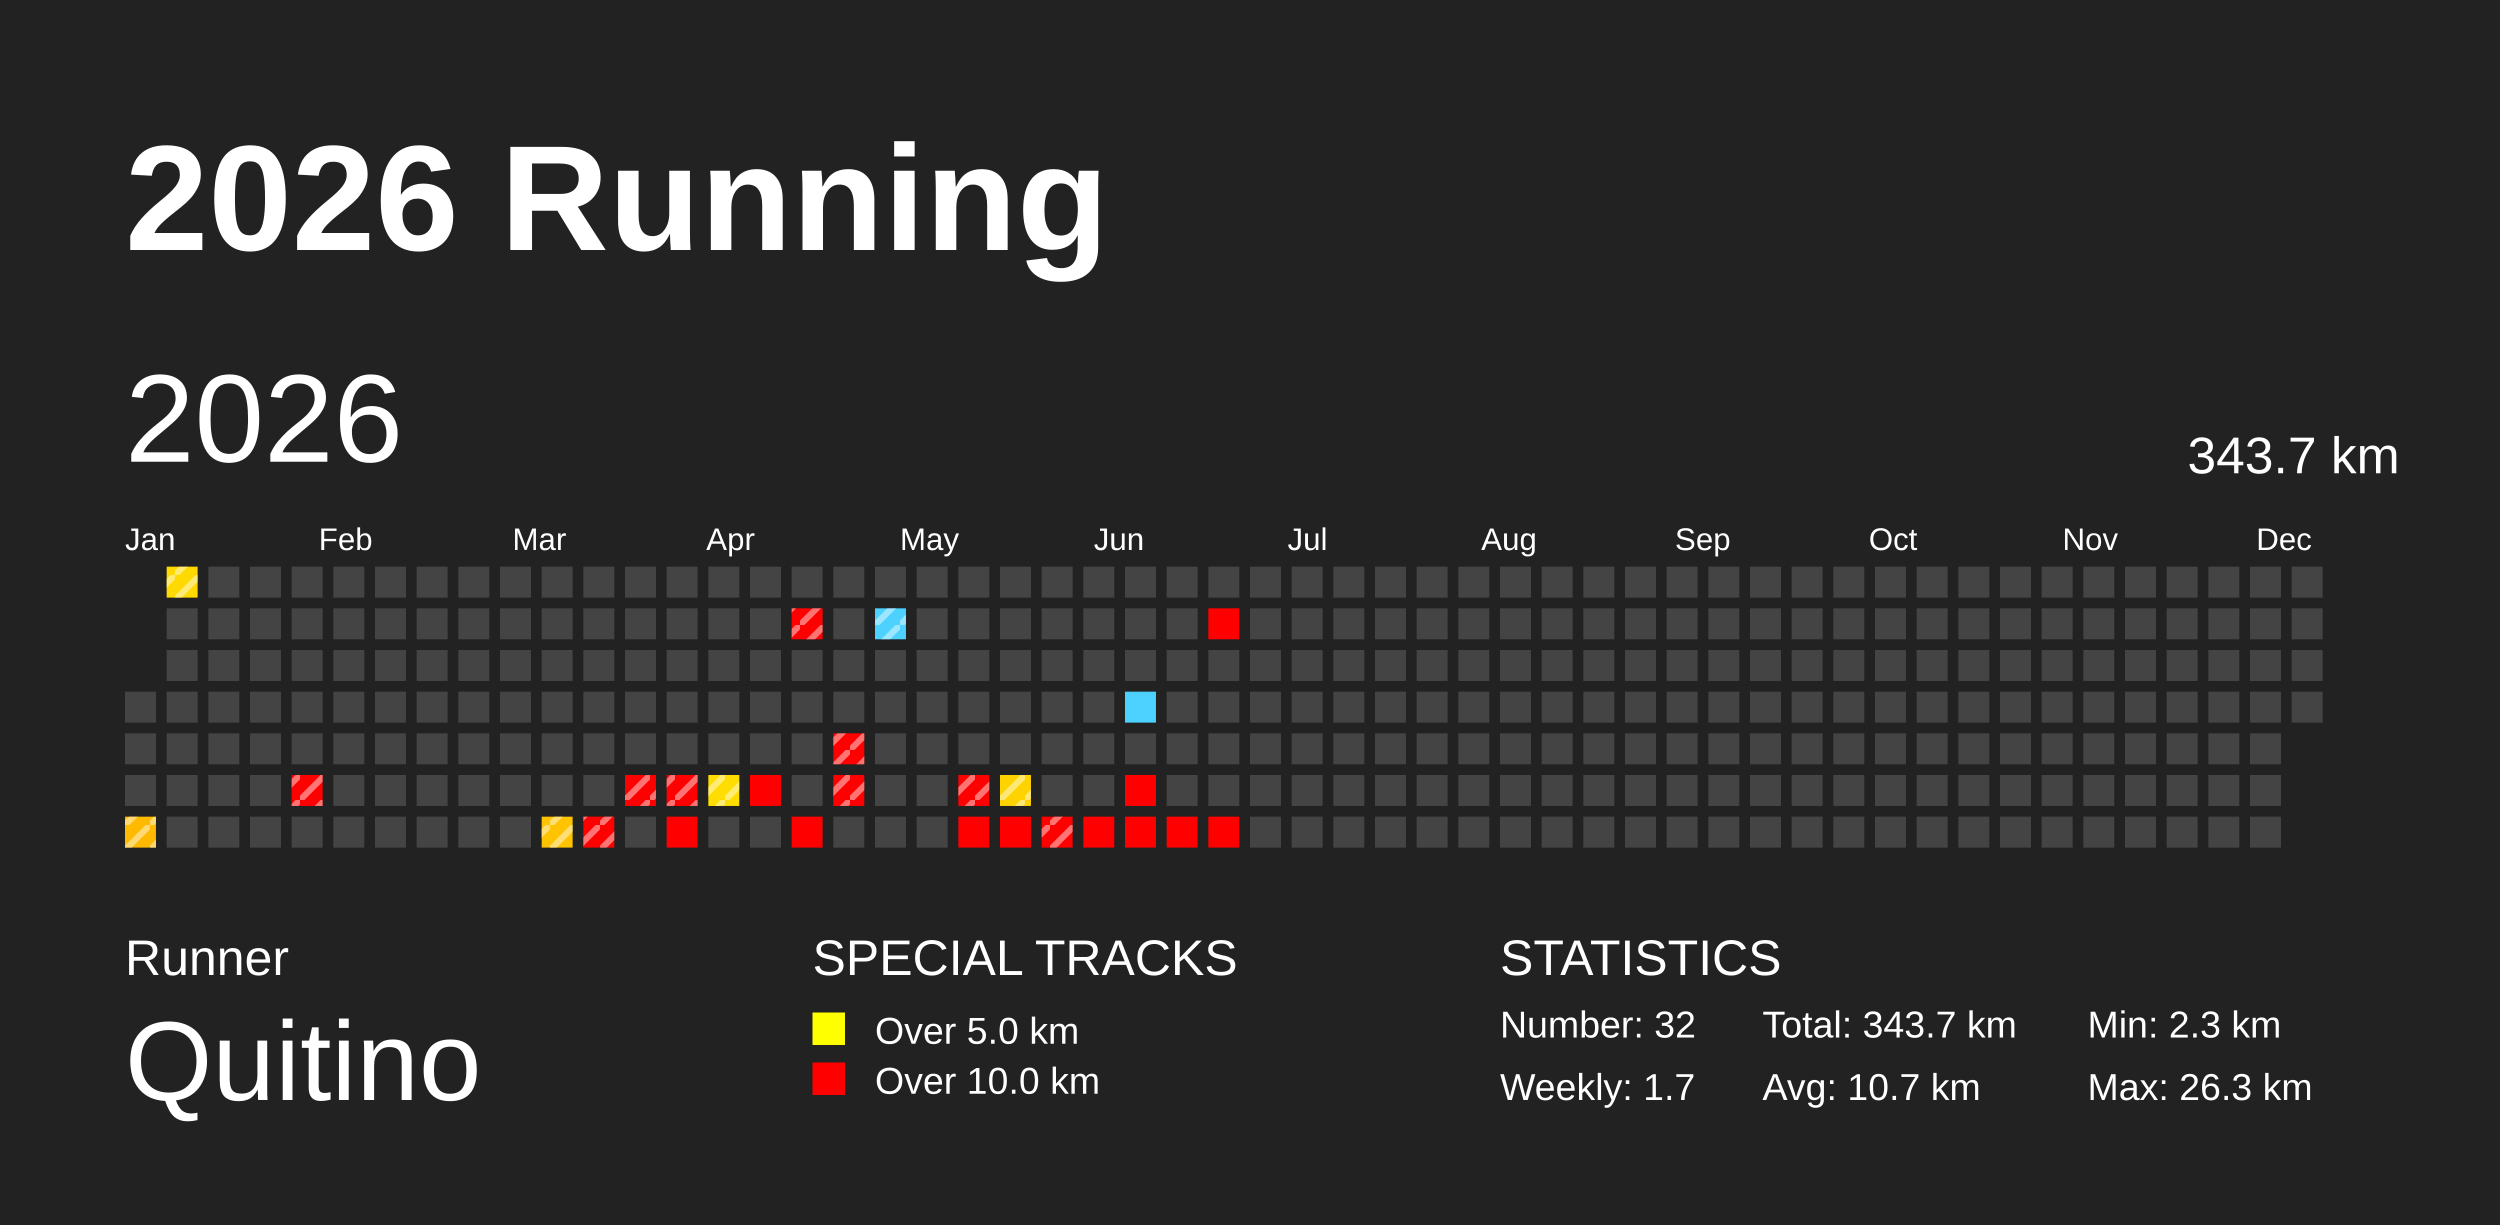
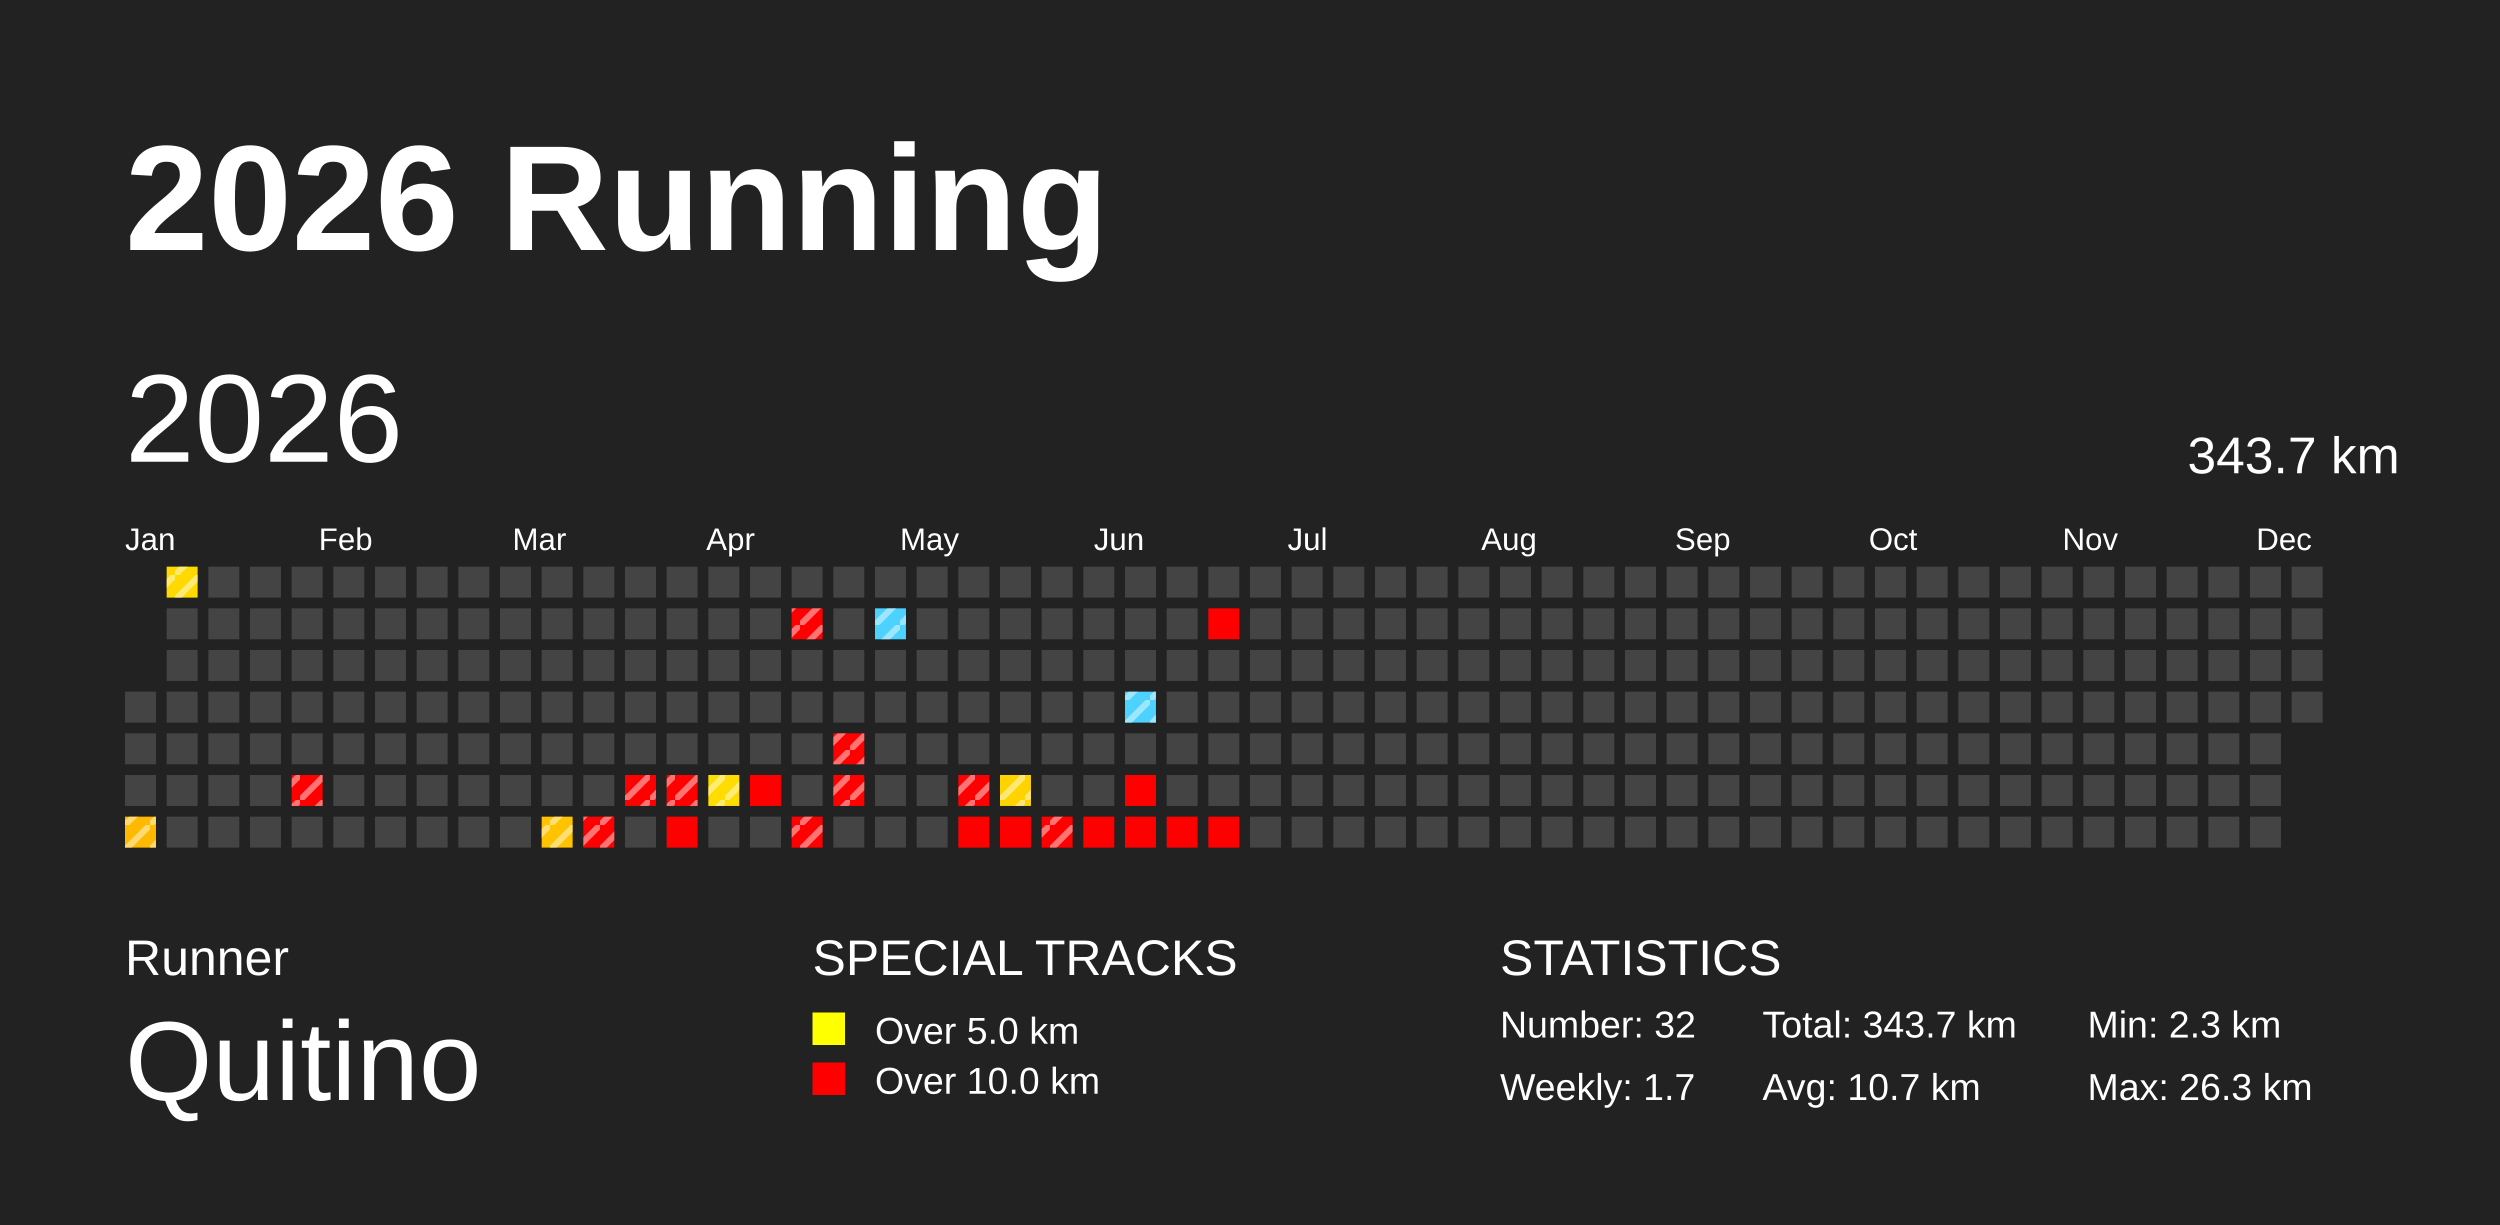
<svg xmlns="http://www.w3.org/2000/svg" baseProfile="full" height="98mm" version="1.1" viewBox="0,0,200,98" width="200mm">
  <defs>
    <pattern height="2" id="indoor-stripe" patternUnits="userSpaceOnUse" width="2">
      <line stroke="white" stroke-opacity="0.45" stroke-width="0.5" x1="0" x2="2" y1="2" y2="0" />
    </pattern>
  </defs>
  <rect fill="#222222" height="98" width="200" x="0" y="0" />
  <text fill="#FFFFFF" style="font-size:12px; font-family:Arial; font-weight:bold;" x="10" y="20">2026 Running</text>
  <text fill="#FFFFFF" style="font-size:4px; font-family:Arial" x="10" y="78">Runner</text>
  <text fill="#FFFFFF" style="font-size:9px; font-family:Arial" x="10" y="88">Quitino</text>
  <text fill="#FFFFFF" style="font-size:4px; font-family:Arial" x="65" y="78">SPECIAL TRACKS</text>
  <rect fill="yellow" height="2.6" width="2.6" x="65" y="81" />
  <text fill="#FFFFFF" style="font-size:3px; font-family:Arial" x="70" y="83.5">Over 5.0 km</text>
  <rect fill="red" height="2.6" width="2.6" x="65" y="85" />
  <text fill="#FFFFFF" style="font-size:3px; font-family:Arial" x="70" y="87.5">Over 10.0 km</text>
  <text fill="#FFFFFF" style="font-size:4px; font-family:Arial" x="120" y="78">STATISTICS</text>
  <text fill="#FFFFFF" style="font-size:3px; font-family:Arial" x="120" y="83">Number: 32</text>
  <text fill="#FFFFFF" style="font-size:3px; font-family:Arial" x="120" y="88">Weekly: 1.7</text>
  <text fill="#FFFFFF" style="font-size:3px; font-family:Arial" x="141" y="83">Total: 343.7 km</text>
  <text fill="#FFFFFF" style="font-size:3px; font-family:Arial" x="141" y="88">Avg: 10.7 km</text>
  <text fill="#FFFFFF" style="font-size:3px; font-family:Arial" x="167" y="83">Min: 2.3 km</text>
  <text fill="#FFFFFF" style="font-size:3px; font-family:Arial" x="167" y="88">Max: 26.3 km</text>
  <text dominant-baseline="hanging" fill="#FFFFFF" style="font-size:10.0px; font-family:Arial;" x="10" y="30">2026</text>
  <text dominant-baseline="hanging" fill="#FFFFFF" style="font-size:4.125px; font-family:Arial;" x="175" y="35">343.7 km</text>
  <text fill="#FFFFFF" style="font-size:2.5px; font-family:Arial" x="10.0" y="44">Jan</text>
  <text fill="#FFFFFF" style="font-size:2.5px; font-family:Arial" x="25.5" y="44">Feb</text>
  <text fill="#FFFFFF" style="font-size:2.5px; font-family:Arial" x="41.0" y="44">Mar</text>
  <text fill="#FFFFFF" style="font-size:2.5px; font-family:Arial" x="56.5" y="44">Apr</text>
  <text fill="#FFFFFF" style="font-size:2.5px; font-family:Arial" x="72.0" y="44">May</text>
  <text fill="#FFFFFF" style="font-size:2.5px; font-family:Arial" x="87.5" y="44">Jun</text>
  <text fill="#FFFFFF" style="font-size:2.5px; font-family:Arial" x="103.0" y="44">Jul</text>
  <text fill="#FFFFFF" style="font-size:2.5px; font-family:Arial" x="118.5" y="44">Aug</text>
  <text fill="#FFFFFF" style="font-size:2.5px; font-family:Arial" x="134.0" y="44">Sep</text>
  <text fill="#FFFFFF" style="font-size:2.5px; font-family:Arial" x="149.5" y="44">Oct</text>
  <text fill="#FFFFFF" style="font-size:2.5px; font-family:Arial" x="165.0" y="44">Nov</text>
  <text fill="#FFFFFF" style="font-size:2.5px; font-family:Arial" x="180.5" y="44">Dec</text>
  <rect fill="#444444" height="2.476" width="2.476" x="10" y="55.333" />
  <rect fill="#444444" height="2.476" width="2.476" x="10" y="58.667" />
  <rect fill="#444444" height="2.476" width="2.476" x="10" y="62" />
  <rect fill="#ffba00" height="2.476" width="2.476" x="10" y="65.333" />
  <rect fill="url(#indoor-stripe)" height="2.476" width="2.476" x="10" y="65.333" />
  <rect fill="#ffd900" height="2.476" width="2.476" x="13.333" y="45.333" />
  <rect fill="url(#indoor-stripe)" height="2.476" width="2.476" x="13.333" y="45.333" />
  <rect fill="#444444" height="2.476" width="2.476" x="13.333" y="48.667" />
  <rect fill="#444444" height="2.476" width="2.476" x="13.333" y="52" />
  <rect fill="#444444" height="2.476" width="2.476" x="13.333" y="55.333" />
  <rect fill="#444444" height="2.476" width="2.476" x="13.333" y="58.667" />
  <rect fill="#444444" height="2.476" width="2.476" x="13.333" y="62" />
  <rect fill="#444444" height="2.476" width="2.476" x="13.333" y="65.333" />
  <rect fill="#444444" height="2.476" width="2.476" x="16.667" y="45.333" />
  <rect fill="#444444" height="2.476" width="2.476" x="16.667" y="48.667" />
  <rect fill="#444444" height="2.476" width="2.476" x="16.667" y="52" />
  <rect fill="#444444" height="2.476" width="2.476" x="16.667" y="55.333" />
  <rect fill="#444444" height="2.476" width="2.476" x="16.667" y="58.667" />
  <rect fill="#444444" height="2.476" width="2.476" x="16.667" y="62" />
  <rect fill="#444444" height="2.476" width="2.476" x="16.667" y="65.333" />
  <rect fill="#444444" height="2.476" width="2.476" x="20.0" y="45.333" />
  <rect fill="#444444" height="2.476" width="2.476" x="20.0" y="48.667" />
  <rect fill="#444444" height="2.476" width="2.476" x="20.0" y="52" />
  <rect fill="#444444" height="2.476" width="2.476" x="20.0" y="55.333" />
  <rect fill="#444444" height="2.476" width="2.476" x="20.0" y="58.667" />
  <rect fill="#444444" height="2.476" width="2.476" x="20.0" y="62" />
  <rect fill="#444444" height="2.476" width="2.476" x="20.0" y="65.333" />
  <rect fill="#444444" height="2.476" width="2.476" x="23.333" y="45.333" />
  <rect fill="#444444" height="2.476" width="2.476" x="23.333" y="48.667" />
  <rect fill="#444444" height="2.476" width="2.476" x="23.333" y="52" />
  <rect fill="#444444" height="2.476" width="2.476" x="23.333" y="55.333" />
  <rect fill="#444444" height="2.476" width="2.476" x="23.333" y="58.667" />
  <rect fill="red" height="2.476" width="2.476" x="23.333" y="62" />
  <rect fill="url(#indoor-stripe)" height="2.476" width="2.476" x="23.333" y="62" />
  <rect fill="#444444" height="2.476" width="2.476" x="23.333" y="65.333" />
  <rect fill="#444444" height="2.476" width="2.476" x="26.667" y="45.333" />
  <rect fill="#444444" height="2.476" width="2.476" x="26.667" y="48.667" />
  <rect fill="#444444" height="2.476" width="2.476" x="26.667" y="52" />
  <rect fill="#444444" height="2.476" width="2.476" x="26.667" y="55.333" />
  <rect fill="#444444" height="2.476" width="2.476" x="26.667" y="58.667" />
  <rect fill="#444444" height="2.476" width="2.476" x="26.667" y="62" />
  <rect fill="#444444" height="2.476" width="2.476" x="26.667" y="65.333" />
  <rect fill="#444444" height="2.476" width="2.476" x="30" y="45.333" />
  <rect fill="#444444" height="2.476" width="2.476" x="30" y="48.667" />
  <rect fill="#444444" height="2.476" width="2.476" x="30" y="52" />
  <rect fill="#444444" height="2.476" width="2.476" x="30" y="55.333" />
  <rect fill="#444444" height="2.476" width="2.476" x="30" y="58.667" />
  <rect fill="#444444" height="2.476" width="2.476" x="30" y="62" />
  <rect fill="#444444" height="2.476" width="2.476" x="30" y="65.333" />
  <rect fill="#444444" height="2.476" width="2.476" x="33.333" y="45.333" />
  <rect fill="#444444" height="2.476" width="2.476" x="33.333" y="48.667" />
  <rect fill="#444444" height="2.476" width="2.476" x="33.333" y="52" />
  <rect fill="#444444" height="2.476" width="2.476" x="33.333" y="55.333" />
  <rect fill="#444444" height="2.476" width="2.476" x="33.333" y="58.667" />
  <rect fill="#444444" height="2.476" width="2.476" x="33.333" y="62" />
  <rect fill="#444444" height="2.476" width="2.476" x="33.333" y="65.333" />
  <rect fill="#444444" height="2.476" width="2.476" x="36.667" y="45.333" />
  <rect fill="#444444" height="2.476" width="2.476" x="36.667" y="48.667" />
  <rect fill="#444444" height="2.476" width="2.476" x="36.667" y="52" />
  <rect fill="#444444" height="2.476" width="2.476" x="36.667" y="55.333" />
  <rect fill="#444444" height="2.476" width="2.476" x="36.667" y="58.667" />
  <rect fill="#444444" height="2.476" width="2.476" x="36.667" y="62" />
  <rect fill="#444444" height="2.476" width="2.476" x="36.667" y="65.333" />
  <rect fill="#444444" height="2.476" width="2.476" x="40.0" y="45.333" />
  <rect fill="#444444" height="2.476" width="2.476" x="40.0" y="48.667" />
  <rect fill="#444444" height="2.476" width="2.476" x="40.0" y="52" />
  <rect fill="#444444" height="2.476" width="2.476" x="40.0" y="55.333" />
  <rect fill="#444444" height="2.476" width="2.476" x="40.0" y="58.667" />
  <rect fill="#444444" height="2.476" width="2.476" x="40.0" y="62" />
  <rect fill="#444444" height="2.476" width="2.476" x="40.0" y="65.333" />
  <rect fill="#444444" height="2.476" width="2.476" x="43.333" y="45.333" />
  <rect fill="#444444" height="2.476" width="2.476" x="43.333" y="48.667" />
  <rect fill="#444444" height="2.476" width="2.476" x="43.333" y="52" />
  <rect fill="#444444" height="2.476" width="2.476" x="43.333" y="55.333" />
  <rect fill="#444444" height="2.476" width="2.476" x="43.333" y="58.667" />
  <rect fill="#444444" height="2.476" width="2.476" x="43.333" y="62" />
  <rect fill="#ffc300" height="2.476" width="2.476" x="43.333" y="65.333" />
  <rect fill="url(#indoor-stripe)" height="2.476" width="2.476" x="43.333" y="65.333" />
  <rect fill="#444444" height="2.476" width="2.476" x="46.667" y="45.333" />
  <rect fill="#444444" height="2.476" width="2.476" x="46.667" y="48.667" />
  <rect fill="#444444" height="2.476" width="2.476" x="46.667" y="52" />
  <rect fill="#444444" height="2.476" width="2.476" x="46.667" y="55.333" />
  <rect fill="#444444" height="2.476" width="2.476" x="46.667" y="58.667" />
  <rect fill="#444444" height="2.476" width="2.476" x="46.667" y="62" />
  <rect fill="red" height="2.476" width="2.476" x="46.667" y="65.333" />
  <rect fill="url(#indoor-stripe)" height="2.476" width="2.476" x="46.667" y="65.333" />
  <rect fill="#444444" height="2.476" width="2.476" x="50" y="45.333" />
  <rect fill="#444444" height="2.476" width="2.476" x="50" y="48.667" />
  <rect fill="#444444" height="2.476" width="2.476" x="50" y="52" />
  <rect fill="#444444" height="2.476" width="2.476" x="50" y="55.333" />
  <rect fill="#444444" height="2.476" width="2.476" x="50" y="58.667" />
  <rect fill="red" height="2.476" width="2.476" x="50" y="62" />
  <rect fill="url(#indoor-stripe)" height="2.476" width="2.476" x="50" y="62" />
  <rect fill="#444444" height="2.476" width="2.476" x="50" y="65.333" />
  <rect fill="#444444" height="2.476" width="2.476" x="53.333" y="45.333" />
  <rect fill="#444444" height="2.476" width="2.476" x="53.333" y="48.667" />
  <rect fill="#444444" height="2.476" width="2.476" x="53.333" y="52" />
  <rect fill="#444444" height="2.476" width="2.476" x="53.333" y="55.333" />
  <rect fill="#444444" height="2.476" width="2.476" x="53.333" y="58.667" />
  <rect fill="red" height="2.476" width="2.476" x="53.333" y="62" />
  <rect fill="url(#indoor-stripe)" height="2.476" width="2.476" x="53.333" y="62" />
  <rect fill="red" height="2.476" width="2.476" x="53.333" y="65.333" />
  <rect fill="#444444" height="2.476" width="2.476" x="56.667" y="45.333" />
  <rect fill="#444444" height="2.476" width="2.476" x="56.667" y="48.667" />
  <rect fill="#444444" height="2.476" width="2.476" x="56.667" y="52" />
  <rect fill="#444444" height="2.476" width="2.476" x="56.667" y="55.333" />
  <rect fill="#444444" height="2.476" width="2.476" x="56.667" y="58.667" />
  <rect fill="#ffdd00" height="2.476" width="2.476" x="56.667" y="62" />
  <rect fill="url(#indoor-stripe)" height="2.476" width="2.476" x="56.667" y="62" />
  <rect fill="#444444" height="2.476" width="2.476" x="56.667" y="65.333" />
  <rect fill="#444444" height="2.476" width="2.476" x="60" y="45.333" />
  <rect fill="#444444" height="2.476" width="2.476" x="60" y="48.667" />
  <rect fill="#444444" height="2.476" width="2.476" x="60" y="52" />
  <rect fill="#444444" height="2.476" width="2.476" x="60" y="55.333" />
  <rect fill="#444444" height="2.476" width="2.476" x="60" y="58.667" />
  <rect fill="red" height="2.476" width="2.476" x="60" y="62" />
  <rect fill="#444444" height="2.476" width="2.476" x="60" y="65.333" />
  <rect fill="#444444" height="2.476" width="2.476" x="63.333" y="45.333" />
  <rect fill="red" height="2.476" width="2.476" x="63.333" y="48.667" />
  <rect fill="url(#indoor-stripe)" height="2.476" width="2.476" x="63.333" y="48.667" />
  <rect fill="#444444" height="2.476" width="2.476" x="63.333" y="52" />
  <rect fill="#444444" height="2.476" width="2.476" x="63.333" y="55.333" />
  <rect fill="#444444" height="2.476" width="2.476" x="63.333" y="58.667" />
  <rect fill="#444444" height="2.476" width="2.476" x="63.333" y="62" />
  <rect fill="red" height="2.476" width="2.476" x="63.333" y="65.333" />
+   <rect fill="url(#indoor-stripe)" height="2.476" width="2.476" x="63.333" y="65.333" />
  <rect fill="#444444" height="2.476" width="2.476" x="66.667" y="45.333" />
  <rect fill="#444444" height="2.476" width="2.476" x="66.667" y="48.667" />
  <rect fill="#444444" height="2.476" width="2.476" x="66.667" y="52" />
  <rect fill="#444444" height="2.476" width="2.476" x="66.667" y="55.333" />
  <rect fill="red" height="2.476" width="2.476" x="66.667" y="58.667" />
  <rect fill="url(#indoor-stripe)" height="2.476" width="2.476" x="66.667" y="58.667" />
  <rect fill="red" height="2.476" width="2.476" x="66.667" y="62" />
  <rect fill="url(#indoor-stripe)" height="2.476" width="2.476" x="66.667" y="62" />
  <rect fill="#444444" height="2.476" width="2.476" x="66.667" y="65.333" />
  <rect fill="#444444" height="2.476" width="2.476" x="70" y="45.333" />
  <rect fill="#4dd2ff" height="2.476" width="2.476" x="70" y="48.667" />
  <rect fill="url(#indoor-stripe)" height="2.476" width="2.476" x="70" y="48.667" />
  <rect fill="#444444" height="2.476" width="2.476" x="70" y="52" />
  <rect fill="#444444" height="2.476" width="2.476" x="70" y="55.333" />
  <rect fill="#444444" height="2.476" width="2.476" x="70" y="58.667" />
  <rect fill="#444444" height="2.476" width="2.476" x="70" y="62" />
  <rect fill="#444444" height="2.476" width="2.476" x="70" y="65.333" />
  <rect fill="#444444" height="2.476" width="2.476" x="73.333" y="45.333" />
  <rect fill="#444444" height="2.476" width="2.476" x="73.333" y="48.667" />
  <rect fill="#444444" height="2.476" width="2.476" x="73.333" y="52" />
  <rect fill="#444444" height="2.476" width="2.476" x="73.333" y="55.333" />
  <rect fill="#444444" height="2.476" width="2.476" x="73.333" y="58.667" />
  <rect fill="#444444" height="2.476" width="2.476" x="73.333" y="62" />
  <rect fill="#444444" height="2.476" width="2.476" x="73.333" y="65.333" />
  <rect fill="#444444" height="2.476" width="2.476" x="76.667" y="45.333" />
  <rect fill="#444444" height="2.476" width="2.476" x="76.667" y="48.667" />
  <rect fill="#444444" height="2.476" width="2.476" x="76.667" y="52" />
  <rect fill="#444444" height="2.476" width="2.476" x="76.667" y="55.333" />
  <rect fill="#444444" height="2.476" width="2.476" x="76.667" y="58.667" />
  <rect fill="red" height="2.476" width="2.476" x="76.667" y="62" />
  <rect fill="url(#indoor-stripe)" height="2.476" width="2.476" x="76.667" y="62" />
  <rect fill="red" height="2.476" width="2.476" x="76.667" y="65.333" />
  <rect fill="#444444" height="2.476" width="2.476" x="80.0" y="45.333" />
  <rect fill="#444444" height="2.476" width="2.476" x="80.0" y="48.667" />
  <rect fill="#444444" height="2.476" width="2.476" x="80.0" y="52" />
  <rect fill="#444444" height="2.476" width="2.476" x="80.0" y="55.333" />
  <rect fill="#444444" height="2.476" width="2.476" x="80.0" y="58.667" />
  <rect fill="#ffd300" height="2.476" width="2.476" x="80.0" y="62" />
  <rect fill="url(#indoor-stripe)" height="2.476" width="2.476" x="80.0" y="62" />
  <rect fill="red" height="2.476" width="2.476" x="80.0" y="65.333" />
  <rect fill="#444444" height="2.476" width="2.476" x="83.333" y="45.333" />
  <rect fill="#444444" height="2.476" width="2.476" x="83.333" y="48.667" />
  <rect fill="#444444" height="2.476" width="2.476" x="83.333" y="52" />
  <rect fill="#444444" height="2.476" width="2.476" x="83.333" y="55.333" />
  <rect fill="#444444" height="2.476" width="2.476" x="83.333" y="58.667" />
  <rect fill="#444444" height="2.476" width="2.476" x="83.333" y="62" />
  <rect fill="red" height="2.476" width="2.476" x="83.333" y="65.333" />
  <rect fill="url(#indoor-stripe)" height="2.476" width="2.476" x="83.333" y="65.333" />
  <rect fill="#444444" height="2.476" width="2.476" x="86.667" y="45.333" />
  <rect fill="#444444" height="2.476" width="2.476" x="86.667" y="48.667" />
  <rect fill="#444444" height="2.476" width="2.476" x="86.667" y="52" />
  <rect fill="#444444" height="2.476" width="2.476" x="86.667" y="55.333" />
  <rect fill="#444444" height="2.476" width="2.476" x="86.667" y="58.667" />
  <rect fill="#444444" height="2.476" width="2.476" x="86.667" y="62" />
  <rect fill="red" height="2.476" width="2.476" x="86.667" y="65.333" />
  <rect fill="#444444" height="2.476" width="2.476" x="90" y="45.333" />
  <rect fill="#444444" height="2.476" width="2.476" x="90" y="48.667" />
  <rect fill="#444444" height="2.476" width="2.476" x="90" y="52" />
  <rect fill="#4dd2ff" height="2.476" width="2.476" x="90" y="55.333" />
+   <rect fill="url(#indoor-stripe)" height="2.476" width="2.476" x="90" y="55.333" />
  <rect fill="#444444" height="2.476" width="2.476" x="90" y="58.667" />
  <rect fill="red" height="2.476" width="2.476" x="90" y="62" />
  <rect fill="red" height="2.476" width="2.476" x="90" y="65.333" />
  <rect fill="#444444" height="2.476" width="2.476" x="93.333" y="45.333" />
  <rect fill="#444444" height="2.476" width="2.476" x="93.333" y="48.667" />
  <rect fill="#444444" height="2.476" width="2.476" x="93.333" y="52" />
  <rect fill="#444444" height="2.476" width="2.476" x="93.333" y="55.333" />
  <rect fill="#444444" height="2.476" width="2.476" x="93.333" y="58.667" />
  <rect fill="#444444" height="2.476" width="2.476" x="93.333" y="62" />
  <rect fill="red" height="2.476" width="2.476" x="93.333" y="65.333" />
  <rect fill="#444444" height="2.476" width="2.476" x="96.667" y="45.333" />
  <rect fill="red" height="2.476" width="2.476" x="96.667" y="48.667" />
  <rect fill="#444444" height="2.476" width="2.476" x="96.667" y="52" />
  <rect fill="#444444" height="2.476" width="2.476" x="96.667" y="55.333" />
  <rect fill="#444444" height="2.476" width="2.476" x="96.667" y="58.667" />
  <rect fill="#444444" height="2.476" width="2.476" x="96.667" y="62" />
  <rect fill="red" height="2.476" width="2.476" x="96.667" y="65.333" />
  <rect fill="#444444" height="2.476" width="2.476" x="100" y="45.333" />
  <rect fill="#444444" height="2.476" width="2.476" x="100" y="48.667" />
  <rect fill="#444444" height="2.476" width="2.476" x="100" y="52" />
  <rect fill="#444444" height="2.476" width="2.476" x="100" y="55.333" />
  <rect fill="#444444" height="2.476" width="2.476" x="100" y="58.667" />
  <rect fill="#444444" height="2.476" width="2.476" x="100" y="62" />
  <rect fill="#444444" height="2.476" width="2.476" x="100" y="65.333" />
  <rect fill="#444444" height="2.476" width="2.476" x="103.333" y="45.333" />
  <rect fill="#444444" height="2.476" width="2.476" x="103.333" y="48.667" />
  <rect fill="#444444" height="2.476" width="2.476" x="103.333" y="52" />
  <rect fill="#444444" height="2.476" width="2.476" x="103.333" y="55.333" />
  <rect fill="#444444" height="2.476" width="2.476" x="103.333" y="58.667" />
  <rect fill="#444444" height="2.476" width="2.476" x="103.333" y="62" />
  <rect fill="#444444" height="2.476" width="2.476" x="103.333" y="65.333" />
  <rect fill="#444444" height="2.476" width="2.476" x="106.667" y="45.333" />
  <rect fill="#444444" height="2.476" width="2.476" x="106.667" y="48.667" />
  <rect fill="#444444" height="2.476" width="2.476" x="106.667" y="52" />
  <rect fill="#444444" height="2.476" width="2.476" x="106.667" y="55.333" />
  <rect fill="#444444" height="2.476" width="2.476" x="106.667" y="58.667" />
  <rect fill="#444444" height="2.476" width="2.476" x="106.667" y="62" />
  <rect fill="#444444" height="2.476" width="2.476" x="106.667" y="65.333" />
  <rect fill="#444444" height="2.476" width="2.476" x="110" y="45.333" />
  <rect fill="#444444" height="2.476" width="2.476" x="110" y="48.667" />
  <rect fill="#444444" height="2.476" width="2.476" x="110" y="52" />
  <rect fill="#444444" height="2.476" width="2.476" x="110" y="55.333" />
  <rect fill="#444444" height="2.476" width="2.476" x="110" y="58.667" />
  <rect fill="#444444" height="2.476" width="2.476" x="110" y="62" />
  <rect fill="#444444" height="2.476" width="2.476" x="110" y="65.333" />
  <rect fill="#444444" height="2.476" width="2.476" x="113.333" y="45.333" />
  <rect fill="#444444" height="2.476" width="2.476" x="113.333" y="48.667" />
  <rect fill="#444444" height="2.476" width="2.476" x="113.333" y="52" />
  <rect fill="#444444" height="2.476" width="2.476" x="113.333" y="55.333" />
  <rect fill="#444444" height="2.476" width="2.476" x="113.333" y="58.667" />
  <rect fill="#444444" height="2.476" width="2.476" x="113.333" y="62" />
  <rect fill="#444444" height="2.476" width="2.476" x="113.333" y="65.333" />
  <rect fill="#444444" height="2.476" width="2.476" x="116.667" y="45.333" />
  <rect fill="#444444" height="2.476" width="2.476" x="116.667" y="48.667" />
  <rect fill="#444444" height="2.476" width="2.476" x="116.667" y="52" />
  <rect fill="#444444" height="2.476" width="2.476" x="116.667" y="55.333" />
  <rect fill="#444444" height="2.476" width="2.476" x="116.667" y="58.667" />
  <rect fill="#444444" height="2.476" width="2.476" x="116.667" y="62" />
  <rect fill="#444444" height="2.476" width="2.476" x="116.667" y="65.333" />
  <rect fill="#444444" height="2.476" width="2.476" x="120" y="45.333" />
  <rect fill="#444444" height="2.476" width="2.476" x="120" y="48.667" />
  <rect fill="#444444" height="2.476" width="2.476" x="120" y="52" />
  <rect fill="#444444" height="2.476" width="2.476" x="120" y="55.333" />
  <rect fill="#444444" height="2.476" width="2.476" x="120" y="58.667" />
  <rect fill="#444444" height="2.476" width="2.476" x="120" y="62" />
  <rect fill="#444444" height="2.476" width="2.476" x="120" y="65.333" />
  <rect fill="#444444" height="2.476" width="2.476" x="123.333" y="45.333" />
  <rect fill="#444444" height="2.476" width="2.476" x="123.333" y="48.667" />
  <rect fill="#444444" height="2.476" width="2.476" x="123.333" y="52" />
  <rect fill="#444444" height="2.476" width="2.476" x="123.333" y="55.333" />
  <rect fill="#444444" height="2.476" width="2.476" x="123.333" y="58.667" />
  <rect fill="#444444" height="2.476" width="2.476" x="123.333" y="62" />
  <rect fill="#444444" height="2.476" width="2.476" x="123.333" y="65.333" />
  <rect fill="#444444" height="2.476" width="2.476" x="126.667" y="45.333" />
  <rect fill="#444444" height="2.476" width="2.476" x="126.667" y="48.667" />
  <rect fill="#444444" height="2.476" width="2.476" x="126.667" y="52" />
  <rect fill="#444444" height="2.476" width="2.476" x="126.667" y="55.333" />
  <rect fill="#444444" height="2.476" width="2.476" x="126.667" y="58.667" />
  <rect fill="#444444" height="2.476" width="2.476" x="126.667" y="62" />
  <rect fill="#444444" height="2.476" width="2.476" x="126.667" y="65.333" />
  <rect fill="#444444" height="2.476" width="2.476" x="130" y="45.333" />
  <rect fill="#444444" height="2.476" width="2.476" x="130" y="48.667" />
  <rect fill="#444444" height="2.476" width="2.476" x="130" y="52" />
  <rect fill="#444444" height="2.476" width="2.476" x="130" y="55.333" />
  <rect fill="#444444" height="2.476" width="2.476" x="130" y="58.667" />
  <rect fill="#444444" height="2.476" width="2.476" x="130" y="62" />
  <rect fill="#444444" height="2.476" width="2.476" x="130" y="65.333" />
  <rect fill="#444444" height="2.476" width="2.476" x="133.333" y="45.333" />
  <rect fill="#444444" height="2.476" width="2.476" x="133.333" y="48.667" />
  <rect fill="#444444" height="2.476" width="2.476" x="133.333" y="52" />
  <rect fill="#444444" height="2.476" width="2.476" x="133.333" y="55.333" />
  <rect fill="#444444" height="2.476" width="2.476" x="133.333" y="58.667" />
  <rect fill="#444444" height="2.476" width="2.476" x="133.333" y="62" />
  <rect fill="#444444" height="2.476" width="2.476" x="133.333" y="65.333" />
  <rect fill="#444444" height="2.476" width="2.476" x="136.667" y="45.333" />
  <rect fill="#444444" height="2.476" width="2.476" x="136.667" y="48.667" />
  <rect fill="#444444" height="2.476" width="2.476" x="136.667" y="52" />
  <rect fill="#444444" height="2.476" width="2.476" x="136.667" y="55.333" />
  <rect fill="#444444" height="2.476" width="2.476" x="136.667" y="58.667" />
  <rect fill="#444444" height="2.476" width="2.476" x="136.667" y="62" />
  <rect fill="#444444" height="2.476" width="2.476" x="136.667" y="65.333" />
  <rect fill="#444444" height="2.476" width="2.476" x="140" y="45.333" />
  <rect fill="#444444" height="2.476" width="2.476" x="140" y="48.667" />
  <rect fill="#444444" height="2.476" width="2.476" x="140" y="52" />
  <rect fill="#444444" height="2.476" width="2.476" x="140" y="55.333" />
  <rect fill="#444444" height="2.476" width="2.476" x="140" y="58.667" />
  <rect fill="#444444" height="2.476" width="2.476" x="140" y="62" />
  <rect fill="#444444" height="2.476" width="2.476" x="140" y="65.333" />
  <rect fill="#444444" height="2.476" width="2.476" x="143.333" y="45.333" />
  <rect fill="#444444" height="2.476" width="2.476" x="143.333" y="48.667" />
  <rect fill="#444444" height="2.476" width="2.476" x="143.333" y="52" />
  <rect fill="#444444" height="2.476" width="2.476" x="143.333" y="55.333" />
  <rect fill="#444444" height="2.476" width="2.476" x="143.333" y="58.667" />
  <rect fill="#444444" height="2.476" width="2.476" x="143.333" y="62" />
  <rect fill="#444444" height="2.476" width="2.476" x="143.333" y="65.333" />
  <rect fill="#444444" height="2.476" width="2.476" x="146.667" y="45.333" />
  <rect fill="#444444" height="2.476" width="2.476" x="146.667" y="48.667" />
  <rect fill="#444444" height="2.476" width="2.476" x="146.667" y="52" />
  <rect fill="#444444" height="2.476" width="2.476" x="146.667" y="55.333" />
  <rect fill="#444444" height="2.476" width="2.476" x="146.667" y="58.667" />
  <rect fill="#444444" height="2.476" width="2.476" x="146.667" y="62" />
  <rect fill="#444444" height="2.476" width="2.476" x="146.667" y="65.333" />
  <rect fill="#444444" height="2.476" width="2.476" x="150.0" y="45.333" />
  <rect fill="#444444" height="2.476" width="2.476" x="150.0" y="48.667" />
  <rect fill="#444444" height="2.476" width="2.476" x="150.0" y="52" />
  <rect fill="#444444" height="2.476" width="2.476" x="150.0" y="55.333" />
  <rect fill="#444444" height="2.476" width="2.476" x="150.0" y="58.667" />
  <rect fill="#444444" height="2.476" width="2.476" x="150.0" y="62" />
  <rect fill="#444444" height="2.476" width="2.476" x="150.0" y="65.333" />
  <rect fill="#444444" height="2.476" width="2.476" x="153.333" y="45.333" />
  <rect fill="#444444" height="2.476" width="2.476" x="153.333" y="48.667" />
  <rect fill="#444444" height="2.476" width="2.476" x="153.333" y="52" />
  <rect fill="#444444" height="2.476" width="2.476" x="153.333" y="55.333" />
  <rect fill="#444444" height="2.476" width="2.476" x="153.333" y="58.667" />
  <rect fill="#444444" height="2.476" width="2.476" x="153.333" y="62" />
  <rect fill="#444444" height="2.476" width="2.476" x="153.333" y="65.333" />
  <rect fill="#444444" height="2.476" width="2.476" x="156.667" y="45.333" />
  <rect fill="#444444" height="2.476" width="2.476" x="156.667" y="48.667" />
  <rect fill="#444444" height="2.476" width="2.476" x="156.667" y="52" />
  <rect fill="#444444" height="2.476" width="2.476" x="156.667" y="55.333" />
  <rect fill="#444444" height="2.476" width="2.476" x="156.667" y="58.667" />
  <rect fill="#444444" height="2.476" width="2.476" x="156.667" y="62" />
  <rect fill="#444444" height="2.476" width="2.476" x="156.667" y="65.333" />
  <rect fill="#444444" height="2.476" width="2.476" x="160" y="45.333" />
  <rect fill="#444444" height="2.476" width="2.476" x="160" y="48.667" />
  <rect fill="#444444" height="2.476" width="2.476" x="160" y="52" />
  <rect fill="#444444" height="2.476" width="2.476" x="160" y="55.333" />
  <rect fill="#444444" height="2.476" width="2.476" x="160" y="58.667" />
  <rect fill="#444444" height="2.476" width="2.476" x="160" y="62" />
  <rect fill="#444444" height="2.476" width="2.476" x="160" y="65.333" />
  <rect fill="#444444" height="2.476" width="2.476" x="163.333" y="45.333" />
  <rect fill="#444444" height="2.476" width="2.476" x="163.333" y="48.667" />
  <rect fill="#444444" height="2.476" width="2.476" x="163.333" y="52" />
  <rect fill="#444444" height="2.476" width="2.476" x="163.333" y="55.333" />
  <rect fill="#444444" height="2.476" width="2.476" x="163.333" y="58.667" />
  <rect fill="#444444" height="2.476" width="2.476" x="163.333" y="62" />
  <rect fill="#444444" height="2.476" width="2.476" x="163.333" y="65.333" />
  <rect fill="#444444" height="2.476" width="2.476" x="166.667" y="45.333" />
  <rect fill="#444444" height="2.476" width="2.476" x="166.667" y="48.667" />
  <rect fill="#444444" height="2.476" width="2.476" x="166.667" y="52" />
  <rect fill="#444444" height="2.476" width="2.476" x="166.667" y="55.333" />
  <rect fill="#444444" height="2.476" width="2.476" x="166.667" y="58.667" />
  <rect fill="#444444" height="2.476" width="2.476" x="166.667" y="62" />
  <rect fill="#444444" height="2.476" width="2.476" x="166.667" y="65.333" />
  <rect fill="#444444" height="2.476" width="2.476" x="170" y="45.333" />
  <rect fill="#444444" height="2.476" width="2.476" x="170" y="48.667" />
  <rect fill="#444444" height="2.476" width="2.476" x="170" y="52" />
  <rect fill="#444444" height="2.476" width="2.476" x="170" y="55.333" />
  <rect fill="#444444" height="2.476" width="2.476" x="170" y="58.667" />
  <rect fill="#444444" height="2.476" width="2.476" x="170" y="62" />
  <rect fill="#444444" height="2.476" width="2.476" x="170" y="65.333" />
  <rect fill="#444444" height="2.476" width="2.476" x="173.333" y="45.333" />
  <rect fill="#444444" height="2.476" width="2.476" x="173.333" y="48.667" />
  <rect fill="#444444" height="2.476" width="2.476" x="173.333" y="52" />
  <rect fill="#444444" height="2.476" width="2.476" x="173.333" y="55.333" />
  <rect fill="#444444" height="2.476" width="2.476" x="173.333" y="58.667" />
  <rect fill="#444444" height="2.476" width="2.476" x="173.333" y="62" />
  <rect fill="#444444" height="2.476" width="2.476" x="173.333" y="65.333" />
  <rect fill="#444444" height="2.476" width="2.476" x="176.667" y="45.333" />
  <rect fill="#444444" height="2.476" width="2.476" x="176.667" y="48.667" />
  <rect fill="#444444" height="2.476" width="2.476" x="176.667" y="52" />
  <rect fill="#444444" height="2.476" width="2.476" x="176.667" y="55.333" />
  <rect fill="#444444" height="2.476" width="2.476" x="176.667" y="58.667" />
  <rect fill="#444444" height="2.476" width="2.476" x="176.667" y="62" />
  <rect fill="#444444" height="2.476" width="2.476" x="176.667" y="65.333" />
  <rect fill="#444444" height="2.476" width="2.476" x="180" y="45.333" />
  <rect fill="#444444" height="2.476" width="2.476" x="180" y="48.667" />
  <rect fill="#444444" height="2.476" width="2.476" x="180" y="52" />
  <rect fill="#444444" height="2.476" width="2.476" x="180" y="55.333" />
  <rect fill="#444444" height="2.476" width="2.476" x="180" y="58.667" />
  <rect fill="#444444" height="2.476" width="2.476" x="180" y="62" />
  <rect fill="#444444" height="2.476" width="2.476" x="180" y="65.333" />
  <rect fill="#444444" height="2.476" width="2.476" x="183.333" y="45.333" />
  <rect fill="#444444" height="2.476" width="2.476" x="183.333" y="48.667" />
  <rect fill="#444444" height="2.476" width="2.476" x="183.333" y="52" />
  <rect fill="#444444" height="2.476" width="2.476" x="183.333" y="55.333" />
</svg>
